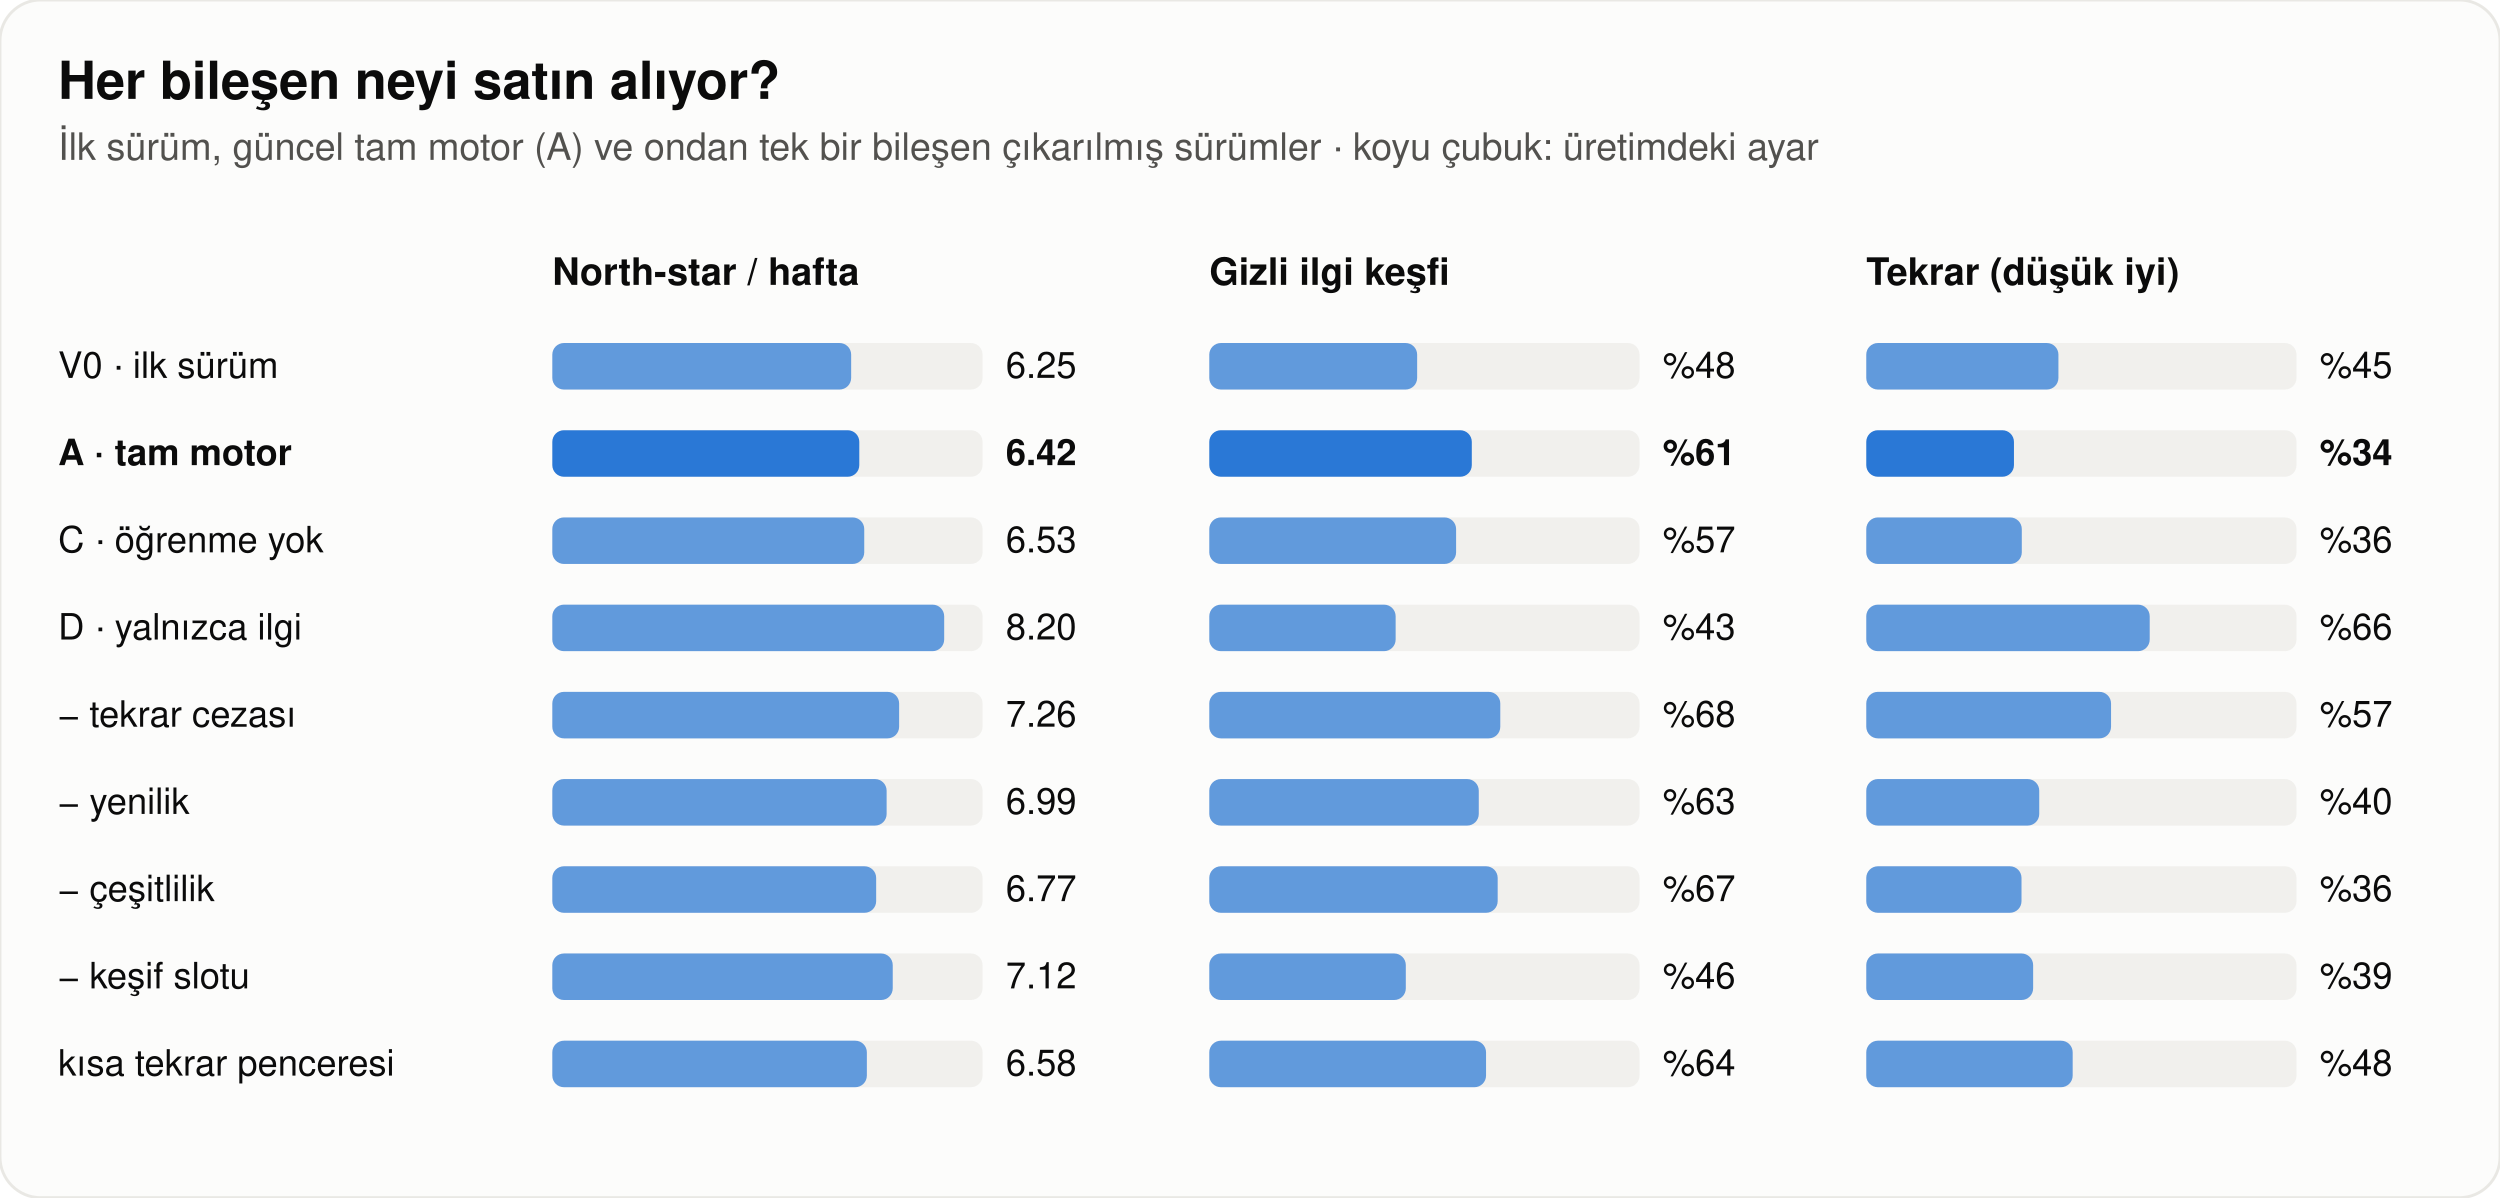
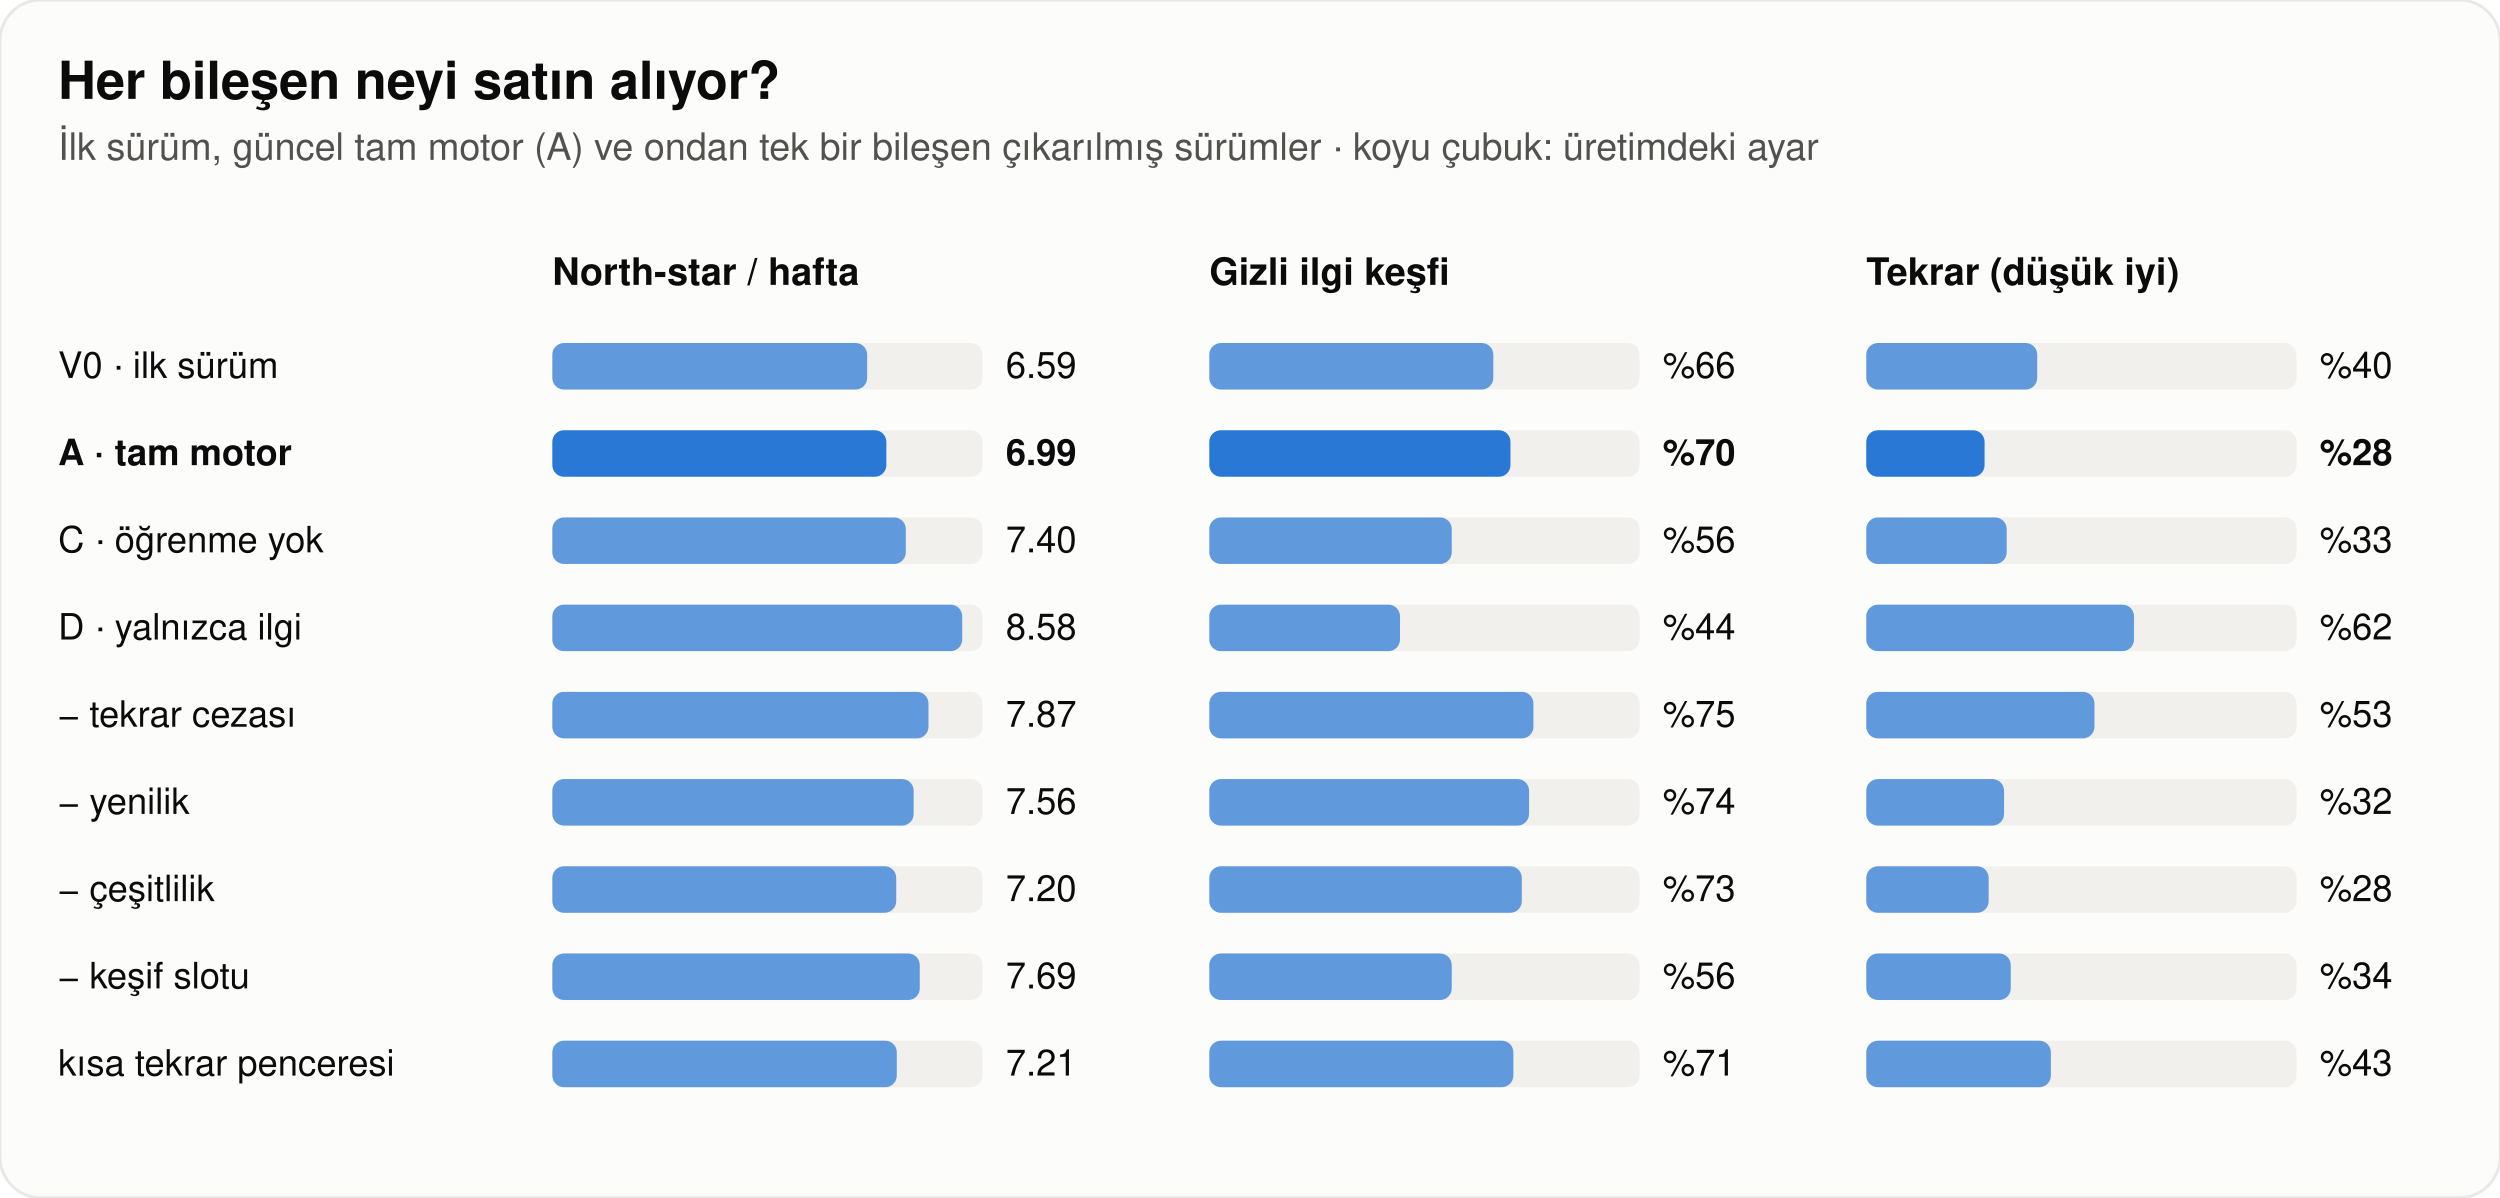
<svg xmlns="http://www.w3.org/2000/svg" viewBox="0 0 860 412" width="860" height="412" font-family="Nunito, 'Segoe UI', Helvetica, Arial, sans-serif" role="img" aria-label="Her bileşen neyi satın alıyor?">
  <rect width="860" height="412" rx="14" fill="#fcfcfb" stroke="#e9e8e4" />
  <text x="20" y="34" font-size="18" font-weight="800" fill="#0b0b0b">Her bileşen neyi satın alıyor?</text>
  <text x="20" y="55" font-size="13" fill="#52514e">İlk sürüm, güncel tam motor (A) ve ondan tek bir bileşen çıkarılmış sürümler · koyu çubuk: üretimdeki ayar</text>
  <text x="20" y="130" font-size="12.5" fill="#0b0b0b">V0 · ilk sürüm</text>
  <text x="20" y="160" font-size="12.5" fill="#0b0b0b" font-weight="800">A · tam motor</text>
  <text x="20" y="190" font-size="12.5" fill="#0b0b0b">C · öğrenme yok</text>
  <text x="20" y="220" font-size="12.5" fill="#0b0b0b">D · yalnızca ilgi</text>
  <text x="20" y="250" font-size="12.5" fill="#0b0b0b">− tekrar cezası</text>
  <text x="20" y="280" font-size="12.5" fill="#0b0b0b">− yenilik</text>
  <text x="20" y="310" font-size="12.5" fill="#0b0b0b">− çeşitlilik</text>
  <text x="20" y="340" font-size="12.5" fill="#0b0b0b">− keşif slotu</text>
  <text x="20" y="370" font-size="12.5" fill="#0b0b0b">kısa tekrar penceresi</text>
  <text x="190" y="98" font-size="13" font-weight="800" fill="#0b0b0b">North-star / hafta</text>
  <rect x="190" y="118" width="148" height="16" rx="4" fill="#e9e8e4" opacity="0.6" />
-   <rect x="190" y="118" width="102.8" height="16" rx="4" fill="#2a78d6" opacity="0.72" />
-   <text x="346" y="130" font-size="12.5" fill="#0b0b0b">6.25</text>
+   <rect x="190" y="118" width="108.3" height="16" rx="4" fill="#2a78d6" opacity="0.72" />
+   <text x="346" y="130" font-size="12.5" fill="#0b0b0b">6.59</text>
  <rect x="190" y="148" width="148" height="16" rx="4" fill="#e9e8e4" opacity="0.6" />
-   <rect x="190" y="148" width="105.6" height="16" rx="4" fill="#2a78d6" opacity="1" />
-   <text x="346" y="160" font-size="12.5" fill="#0b0b0b" font-weight="800">6.42</text>
+   <rect x="190" y="148" width="114.9" height="16" rx="4" fill="#2a78d6" opacity="1" />
+   <text x="346" y="160" font-size="12.5" fill="#0b0b0b" font-weight="800">6.99</text>
  <rect x="190" y="178" width="148" height="16" rx="4" fill="#e9e8e4" opacity="0.6" />
-   <rect x="190" y="178" width="107.3" height="16" rx="4" fill="#2a78d6" opacity="0.72" />
-   <text x="346" y="190" font-size="12.5" fill="#0b0b0b">6.53</text>
+   <rect x="190" y="178" width="121.6" height="16" rx="4" fill="#2a78d6" opacity="0.72" />
+   <text x="346" y="190" font-size="12.5" fill="#0b0b0b">7.40</text>
  <rect x="190" y="208" width="148" height="16" rx="4" fill="#e9e8e4" opacity="0.6" />
-   <rect x="190" y="208" width="134.8" height="16" rx="4" fill="#2a78d6" opacity="0.72" />
-   <text x="346" y="220" font-size="12.5" fill="#0b0b0b">8.20</text>
+   <rect x="190" y="208" width="141" height="16" rx="4" fill="#2a78d6" opacity="0.72" />
+   <text x="346" y="220" font-size="12.5" fill="#0b0b0b">8.58</text>
  <rect x="190" y="238" width="148" height="16" rx="4" fill="#e9e8e4" opacity="0.6" />
-   <rect x="190" y="238" width="119.3" height="16" rx="4" fill="#2a78d6" opacity="0.72" />
-   <text x="346" y="250" font-size="12.5" fill="#0b0b0b">7.26</text>
+   <rect x="190" y="238" width="129.4" height="16" rx="4" fill="#2a78d6" opacity="0.72" />
+   <text x="346" y="250" font-size="12.5" fill="#0b0b0b">7.87</text>
  <rect x="190" y="268" width="148" height="16" rx="4" fill="#e9e8e4" opacity="0.6" />
-   <rect x="190" y="268" width="115" height="16" rx="4" fill="#2a78d6" opacity="0.72" />
-   <text x="346" y="280" font-size="12.5" fill="#0b0b0b">6.99</text>
+   <rect x="190" y="268" width="124.3" height="16" rx="4" fill="#2a78d6" opacity="0.72" />
+   <text x="346" y="280" font-size="12.5" fill="#0b0b0b">7.56</text>
  <rect x="190" y="298" width="148" height="16" rx="4" fill="#e9e8e4" opacity="0.6" />
-   <rect x="190" y="298" width="111.4" height="16" rx="4" fill="#2a78d6" opacity="0.72" />
-   <text x="346" y="310" font-size="12.5" fill="#0b0b0b">6.77</text>
+   <rect x="190" y="298" width="118.3" height="16" rx="4" fill="#2a78d6" opacity="0.72" />
+   <text x="346" y="310" font-size="12.5" fill="#0b0b0b">7.20</text>
  <rect x="190" y="328" width="148" height="16" rx="4" fill="#e9e8e4" opacity="0.6" />
-   <rect x="190" y="328" width="117.1" height="16" rx="4" fill="#2a78d6" opacity="0.72" />
-   <text x="346" y="340" font-size="12.5" fill="#0b0b0b">7.12</text>
+   <rect x="190" y="328" width="126.4" height="16" rx="4" fill="#2a78d6" opacity="0.72" />
+   <text x="346" y="340" font-size="12.5" fill="#0b0b0b">7.69</text>
  <rect x="190" y="358" width="148" height="16" rx="4" fill="#e9e8e4" opacity="0.6" />
-   <rect x="190" y="358" width="108.2" height="16" rx="4" fill="#2a78d6" opacity="0.72" />
-   <text x="346" y="370" font-size="12.5" fill="#0b0b0b">6.58</text>
+   <rect x="190" y="358" width="118.5" height="16" rx="4" fill="#2a78d6" opacity="0.72" />
+   <text x="346" y="370" font-size="12.5" fill="#0b0b0b">7.21</text>
  <text x="416" y="98" font-size="13" font-weight="800" fill="#0b0b0b">Gizli ilgi keşfi</text>
  <rect x="416" y="118" width="148" height="16" rx="4" fill="#e9e8e4" opacity="0.6" />
-   <rect x="416" y="118" width="71.5" height="16" rx="4" fill="#2a78d6" opacity="0.72" />
-   <text x="572" y="130" font-size="12.5" fill="#0b0b0b">%48</text>
+   <rect x="416" y="118" width="97.7" height="16" rx="4" fill="#2a78d6" opacity="0.72" />
+   <text x="572" y="130" font-size="12.5" fill="#0b0b0b">%66</text>
  <rect x="416" y="148" width="148" height="16" rx="4" fill="#e9e8e4" opacity="0.6" />
-   <rect x="416" y="148" width="90.3" height="16" rx="4" fill="#2a78d6" opacity="1" />
-   <text x="572" y="160" font-size="12.5" fill="#0b0b0b" font-weight="800">%61</text>
+   <rect x="416" y="148" width="103.6" height="16" rx="4" fill="#2a78d6" opacity="1" />
+   <text x="572" y="160" font-size="12.5" fill="#0b0b0b" font-weight="800">%70</text>
  <rect x="416" y="178" width="148" height="16" rx="4" fill="#e9e8e4" opacity="0.6" />
-   <rect x="416" y="178" width="84.9" height="16" rx="4" fill="#2a78d6" opacity="0.72" />
-   <text x="572" y="190" font-size="12.5" fill="#0b0b0b">%57</text>
+   <rect x="416" y="178" width="83.4" height="16" rx="4" fill="#2a78d6" opacity="0.72" />
+   <text x="572" y="190" font-size="12.5" fill="#0b0b0b">%56</text>
  <rect x="416" y="208" width="148" height="16" rx="4" fill="#e9e8e4" opacity="0.6" />
-   <rect x="416" y="208" width="64.1" height="16" rx="4" fill="#2a78d6" opacity="0.72" />
-   <text x="572" y="220" font-size="12.5" fill="#0b0b0b">%43</text>
+   <rect x="416" y="208" width="65.6" height="16" rx="4" fill="#2a78d6" opacity="0.72" />
+   <text x="572" y="220" font-size="12.5" fill="#0b0b0b">%44</text>
  <rect x="416" y="238" width="148" height="16" rx="4" fill="#e9e8e4" opacity="0.6" />
-   <rect x="416" y="238" width="100.1" height="16" rx="4" fill="#2a78d6" opacity="0.72" />
-   <text x="572" y="250" font-size="12.5" fill="#0b0b0b">%68</text>
+   <rect x="416" y="238" width="111.5" height="16" rx="4" fill="#2a78d6" opacity="0.72" />
+   <text x="572" y="250" font-size="12.5" fill="#0b0b0b">%75</text>
  <rect x="416" y="268" width="148" height="16" rx="4" fill="#e9e8e4" opacity="0.6" />
-   <rect x="416" y="268" width="92.7" height="16" rx="4" fill="#2a78d6" opacity="0.72" />
-   <text x="572" y="280" font-size="12.5" fill="#0b0b0b">%63</text>
+   <rect x="416" y="268" width="110" height="16" rx="4" fill="#2a78d6" opacity="0.72" />
+   <text x="572" y="280" font-size="12.5" fill="#0b0b0b">%74</text>
  <rect x="416" y="298" width="148" height="16" rx="4" fill="#e9e8e4" opacity="0.6" />
-   <rect x="416" y="298" width="99.2" height="16" rx="4" fill="#2a78d6" opacity="0.72" />
-   <text x="572" y="310" font-size="12.5" fill="#0b0b0b">%67</text>
+   <rect x="416" y="298" width="107.5" height="16" rx="4" fill="#2a78d6" opacity="0.72" />
+   <text x="572" y="310" font-size="12.5" fill="#0b0b0b">%73</text>
  <rect x="416" y="328" width="148" height="16" rx="4" fill="#e9e8e4" opacity="0.6" />
-   <rect x="416" y="328" width="67.6" height="16" rx="4" fill="#2a78d6" opacity="0.72" />
-   <text x="572" y="340" font-size="12.5" fill="#0b0b0b">%46</text>
+   <rect x="416" y="328" width="83.4" height="16" rx="4" fill="#2a78d6" opacity="0.72" />
+   <text x="572" y="340" font-size="12.5" fill="#0b0b0b">%56</text>
  <rect x="416" y="358" width="148" height="16" rx="4" fill="#e9e8e4" opacity="0.6" />
-   <rect x="416" y="358" width="95.2" height="16" rx="4" fill="#2a78d6" opacity="0.72" />
-   <text x="572" y="370" font-size="12.5" fill="#0b0b0b">%64</text>
+   <rect x="416" y="358" width="104.6" height="16" rx="4" fill="#2a78d6" opacity="0.72" />
+   <text x="572" y="370" font-size="12.5" fill="#0b0b0b">%71</text>
  <text x="642" y="98" font-size="13" font-weight="800" fill="#0b0b0b">Tekrar (düşük iyi)</text>
  <rect x="642" y="118" width="148" height="16" rx="4" fill="#e9e8e4" opacity="0.6" />
-   <rect x="642" y="118" width="66.1" height="16" rx="4" fill="#2a78d6" opacity="0.72" />
-   <text x="798" y="130" font-size="12.5" fill="#0b0b0b">%45</text>
+   <rect x="642" y="118" width="58.8" height="16" rx="4" fill="#2a78d6" opacity="0.72" />
+   <text x="798" y="130" font-size="12.5" fill="#0b0b0b">%40</text>
  <rect x="642" y="148" width="148" height="16" rx="4" fill="#e9e8e4" opacity="0.6" />
-   <rect x="642" y="148" width="50.8" height="16" rx="4" fill="#2a78d6" opacity="1" />
-   <text x="798" y="160" font-size="12.5" fill="#0b0b0b" font-weight="800">%34</text>
+   <rect x="642" y="148" width="40.7" height="16" rx="4" fill="#2a78d6" opacity="1" />
+   <text x="798" y="160" font-size="12.5" fill="#0b0b0b" font-weight="800">%28</text>
  <rect x="642" y="178" width="148" height="16" rx="4" fill="#e9e8e4" opacity="0.6" />
-   <rect x="642" y="178" width="53.5" height="16" rx="4" fill="#2a78d6" opacity="0.72" />
-   <text x="798" y="190" font-size="12.5" fill="#0b0b0b">%36</text>
+   <rect x="642" y="178" width="48.3" height="16" rx="4" fill="#2a78d6" opacity="0.72" />
+   <text x="798" y="190" font-size="12.5" fill="#0b0b0b">%33</text>
  <rect x="642" y="208" width="148" height="16" rx="4" fill="#e9e8e4" opacity="0.6" />
-   <rect x="642" y="208" width="97.5" height="16" rx="4" fill="#2a78d6" opacity="0.72" />
-   <text x="798" y="220" font-size="12.5" fill="#0b0b0b">%66</text>
+   <rect x="642" y="208" width="92.1" height="16" rx="4" fill="#2a78d6" opacity="0.72" />
+   <text x="798" y="220" font-size="12.5" fill="#0b0b0b">%62</text>
  <rect x="642" y="238" width="148" height="16" rx="4" fill="#e9e8e4" opacity="0.6" />
-   <rect x="642" y="238" width="84.2" height="16" rx="4" fill="#2a78d6" opacity="0.72" />
-   <text x="798" y="250" font-size="12.5" fill="#0b0b0b">%57</text>
+   <rect x="642" y="238" width="78.5" height="16" rx="4" fill="#2a78d6" opacity="0.72" />
+   <text x="798" y="250" font-size="12.5" fill="#0b0b0b">%53</text>
  <rect x="642" y="268" width="148" height="16" rx="4" fill="#e9e8e4" opacity="0.6" />
-   <rect x="642" y="268" width="59.5" height="16" rx="4" fill="#2a78d6" opacity="0.72" />
-   <text x="798" y="280" font-size="12.5" fill="#0b0b0b">%40</text>
+   <rect x="642" y="268" width="47.4" height="16" rx="4" fill="#2a78d6" opacity="0.72" />
+   <text x="798" y="280" font-size="12.5" fill="#0b0b0b">%32</text>
  <rect x="642" y="298" width="148" height="16" rx="4" fill="#e9e8e4" opacity="0.6" />
-   <rect x="642" y="298" width="53.4" height="16" rx="4" fill="#2a78d6" opacity="0.72" />
-   <text x="798" y="310" font-size="12.5" fill="#0b0b0b">%36</text>
+   <rect x="642" y="298" width="42.1" height="16" rx="4" fill="#2a78d6" opacity="0.72" />
+   <text x="798" y="310" font-size="12.5" fill="#0b0b0b">%28</text>
  <rect x="642" y="328" width="148" height="16" rx="4" fill="#e9e8e4" opacity="0.6" />
-   <rect x="642" y="328" width="57.4" height="16" rx="4" fill="#2a78d6" opacity="0.72" />
-   <text x="798" y="340" font-size="12.5" fill="#0b0b0b">%39</text>
+   <rect x="642" y="328" width="49.7" height="16" rx="4" fill="#2a78d6" opacity="0.72" />
+   <text x="798" y="340" font-size="12.5" fill="#0b0b0b">%34</text>
  <rect x="642" y="358" width="148" height="16" rx="4" fill="#e9e8e4" opacity="0.6" />
-   <rect x="642" y="358" width="71" height="16" rx="4" fill="#2a78d6" opacity="0.72" />
-   <text x="798" y="370" font-size="12.5" fill="#0b0b0b">%48</text>
+   <rect x="642" y="358" width="63.5" height="16" rx="4" fill="#2a78d6" opacity="0.72" />
+   <text x="798" y="370" font-size="12.5" fill="#0b0b0b">%43</text>
</svg>
